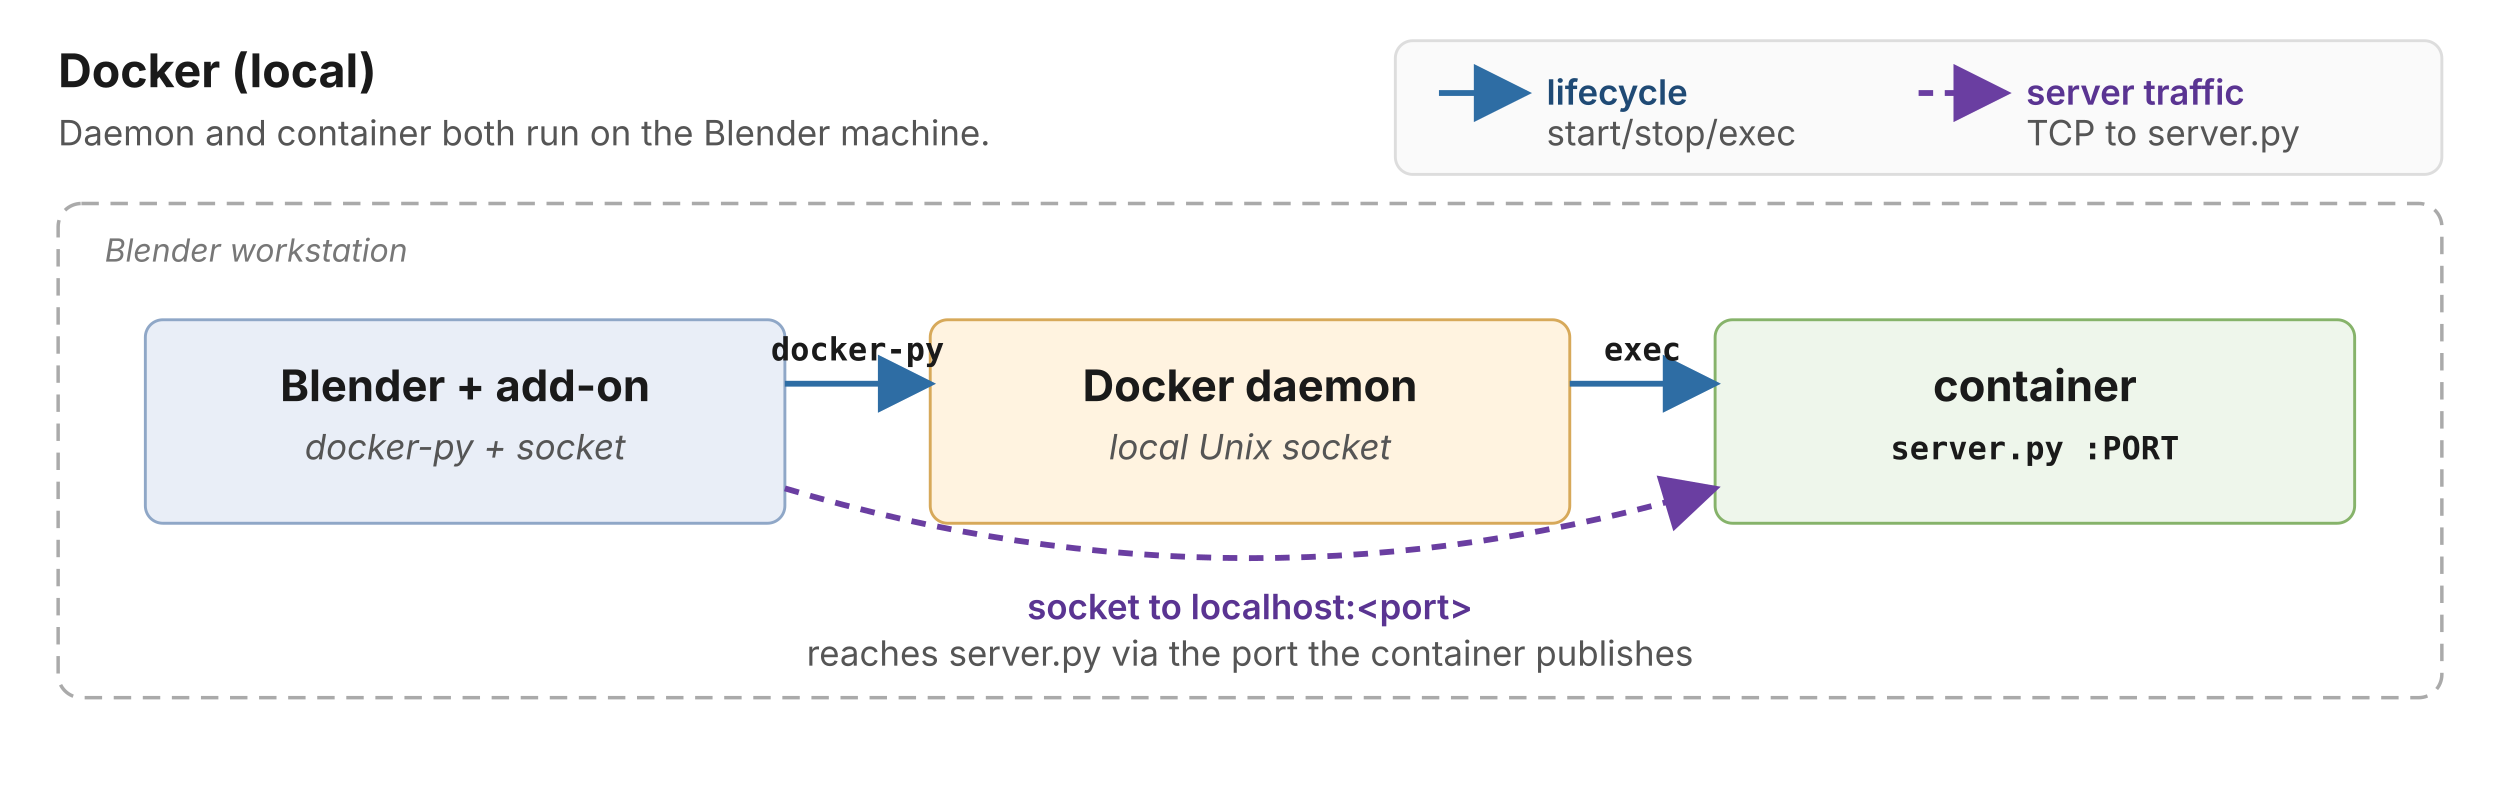
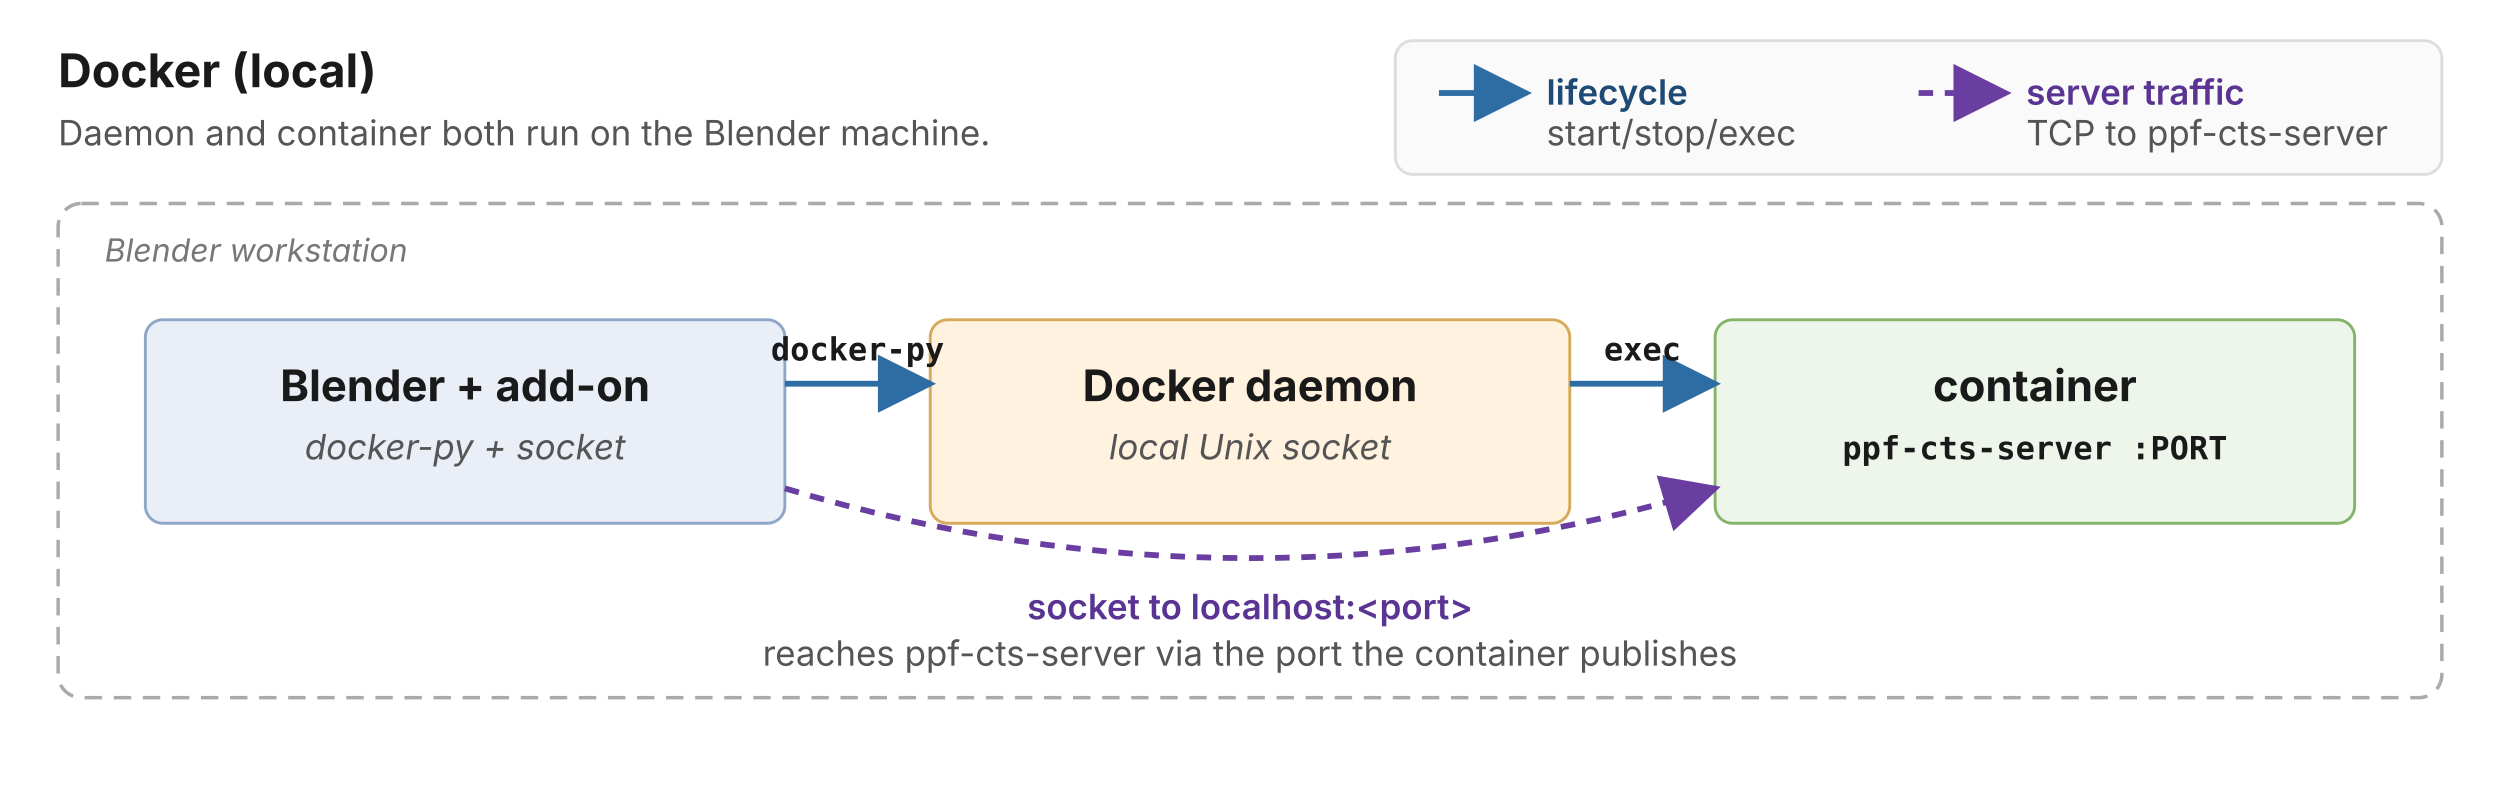
- <svg xmlns="http://www.w3.org/2000/svg" viewBox="0 0 860 270" role="img" aria-label="Docker (local) transport topology: the Blender add-on, the Docker daemon, and the container running server.py all live on the Blender workstation">
+ <svg xmlns="http://www.w3.org/2000/svg" viewBox="0 0 860 270" role="img" aria-label="Docker (local) transport topology: the Blender add-on, the Docker daemon, and the container running ppf-cts-server all live on the Blender workstation">
  <defs>
    <marker id="dl-arrow-b" viewBox="0 0 10 10" refX="9" refY="5" markerWidth="10" markerHeight="10" orient="auto-start-reverse">
      <path d="M 0 0 L 10 5 L 0 10 z" fill="#2e6da4" />
    </marker>
    <marker id="dl-arrow-p" viewBox="0 0 10 10" refX="9" refY="5" markerWidth="10" markerHeight="10" orient="auto-start-reverse">
      <path d="M 0 0 L 10 5 L 0 10 z" fill="#6a3ea1" />
    </marker>
  </defs>
  <style>
    .hdr-title     { font: 700 15px -apple-system, BlinkMacSystemFont, "Segoe UI", sans-serif; fill: #1a1a1a; }
    .hdr-sub       { font: italic 12px -apple-system, sans-serif; fill: #555; }
    .hdr-addon     { fill: #e9eef7; stroke: #8fa7c7; stroke-width: 1; }
    .hdr-host      { fill: #fff3e0; stroke: #d7a95a; stroke-width: 1; }
    .hdr-container { fill: #eef6eb; stroke: #86b36a; stroke-width: 1; }
    .mode-title    { font: 700 16px -apple-system, sans-serif; fill: #1a1a1a; }
    .mode-sub      { font: 12px -apple-system, sans-serif; fill: #555; }
    .arr-ctl       { stroke: #2e6da4; stroke-width: 2; fill: none; }
    .arr-data      { stroke: #6a3ea1; stroke-width: 2; fill: none; stroke-dasharray: 5 4; }
    .lbl           { font: 600 12px -apple-system, sans-serif; fill: #1a1a1a; }
    .lbl-ctl       { font: 600 12px -apple-system, sans-serif; fill: #1f4a75; }
    .lbl-data      { font: 600 12px -apple-system, sans-serif; fill: #5a3492; }
    .lbl-mono      { font: 600 11px "Menlo", "Consolas", monospace; fill: #1a1a1a; }
    .note          { font: 12px -apple-system, sans-serif; fill: #555; }
    .machine-box   { fill: none; stroke: #aaa; stroke-width: 1.2; stroke-dasharray: 6 4; }
    .machine-lbl   { font: italic 11px -apple-system, sans-serif; fill: #777; }
    .legend-box    { fill: #fafafa; stroke: #ddd; stroke-width: 1; }
  </style>
  <rect x="480" y="14" width="360" height="46" rx="6" class="legend-box" />
  <line x1="495" y1="32" x2="525" y2="32" class="arr-ctl" marker-end="url(#dl-arrow-b)" />
  <text x="532" y="36" class="lbl-ctl">lifecycle</text>
  <text x="532" y="50" class="note">start/stop/exec</text>
  <line x1="660" y1="32" x2="690" y2="32" class="arr-data" marker-end="url(#dl-arrow-p)" />
  <text x="697" y="36" class="lbl-data">server traffic</text>
-   <text x="697" y="50" class="note">TCP to server.py</text>
+   <text x="697" y="50" class="note">TCP to ppf-cts-server</text>
  <text x="20" y="30" class="mode-title">Docker (local)</text>
  <text x="20" y="50" class="mode-sub">Daemon and container both run on the Blender machine.</text>
  <rect x="20" y="70" width="820" height="170" rx="8" class="machine-box" />
  <text x="36" y="90" class="machine-lbl">Blender workstation</text>
  <rect x="50" y="110" width="220" height="70" rx="6" class="hdr-addon" />
  <text x="160" y="138" text-anchor="middle" class="hdr-title">Blender + add-on</text>
  <text x="160" y="158" text-anchor="middle" class="hdr-sub">docker-py + socket</text>
  <rect x="320" y="110" width="220" height="70" rx="6" class="hdr-host" />
  <text x="430" y="138" text-anchor="middle" class="hdr-title">Docker daemon</text>
  <text x="430" y="158" text-anchor="middle" class="hdr-sub">local Unix socket</text>
  <rect x="590" y="110" width="220" height="70" rx="6" class="hdr-container" />
  <text x="700" y="138" text-anchor="middle" class="hdr-title">container</text>
-   <text x="700" y="158" text-anchor="middle" class="lbl-mono">server.py :PORT</text>
+   <text x="700" y="158" text-anchor="middle" class="lbl-mono">ppf-cts-server :PORT</text>
  <line x1="270" y1="132" x2="320" y2="132" class="arr-ctl" marker-end="url(#dl-arrow-b)" />
  <line x1="540" y1="132" x2="590" y2="132" class="arr-ctl" marker-end="url(#dl-arrow-b)" />
  <text x="295" y="124" text-anchor="middle" class="lbl-mono">docker-py</text>
  <text x="565" y="124" text-anchor="middle" class="lbl-mono">exec</text>
  <path d="M 270 168 Q 430 216 590 168" class="arr-data" marker-end="url(#dl-arrow-p)" />
  <text x="430" y="213" text-anchor="middle" class="lbl-data">socket to localhost:&lt;port&gt;</text>
-   <text x="430" y="229" text-anchor="middle" class="note">reaches server.py via the port the container publishes</text>
+   <text x="430" y="229" text-anchor="middle" class="note">reaches ppf-cts-server via the port the container publishes</text>
</svg>
